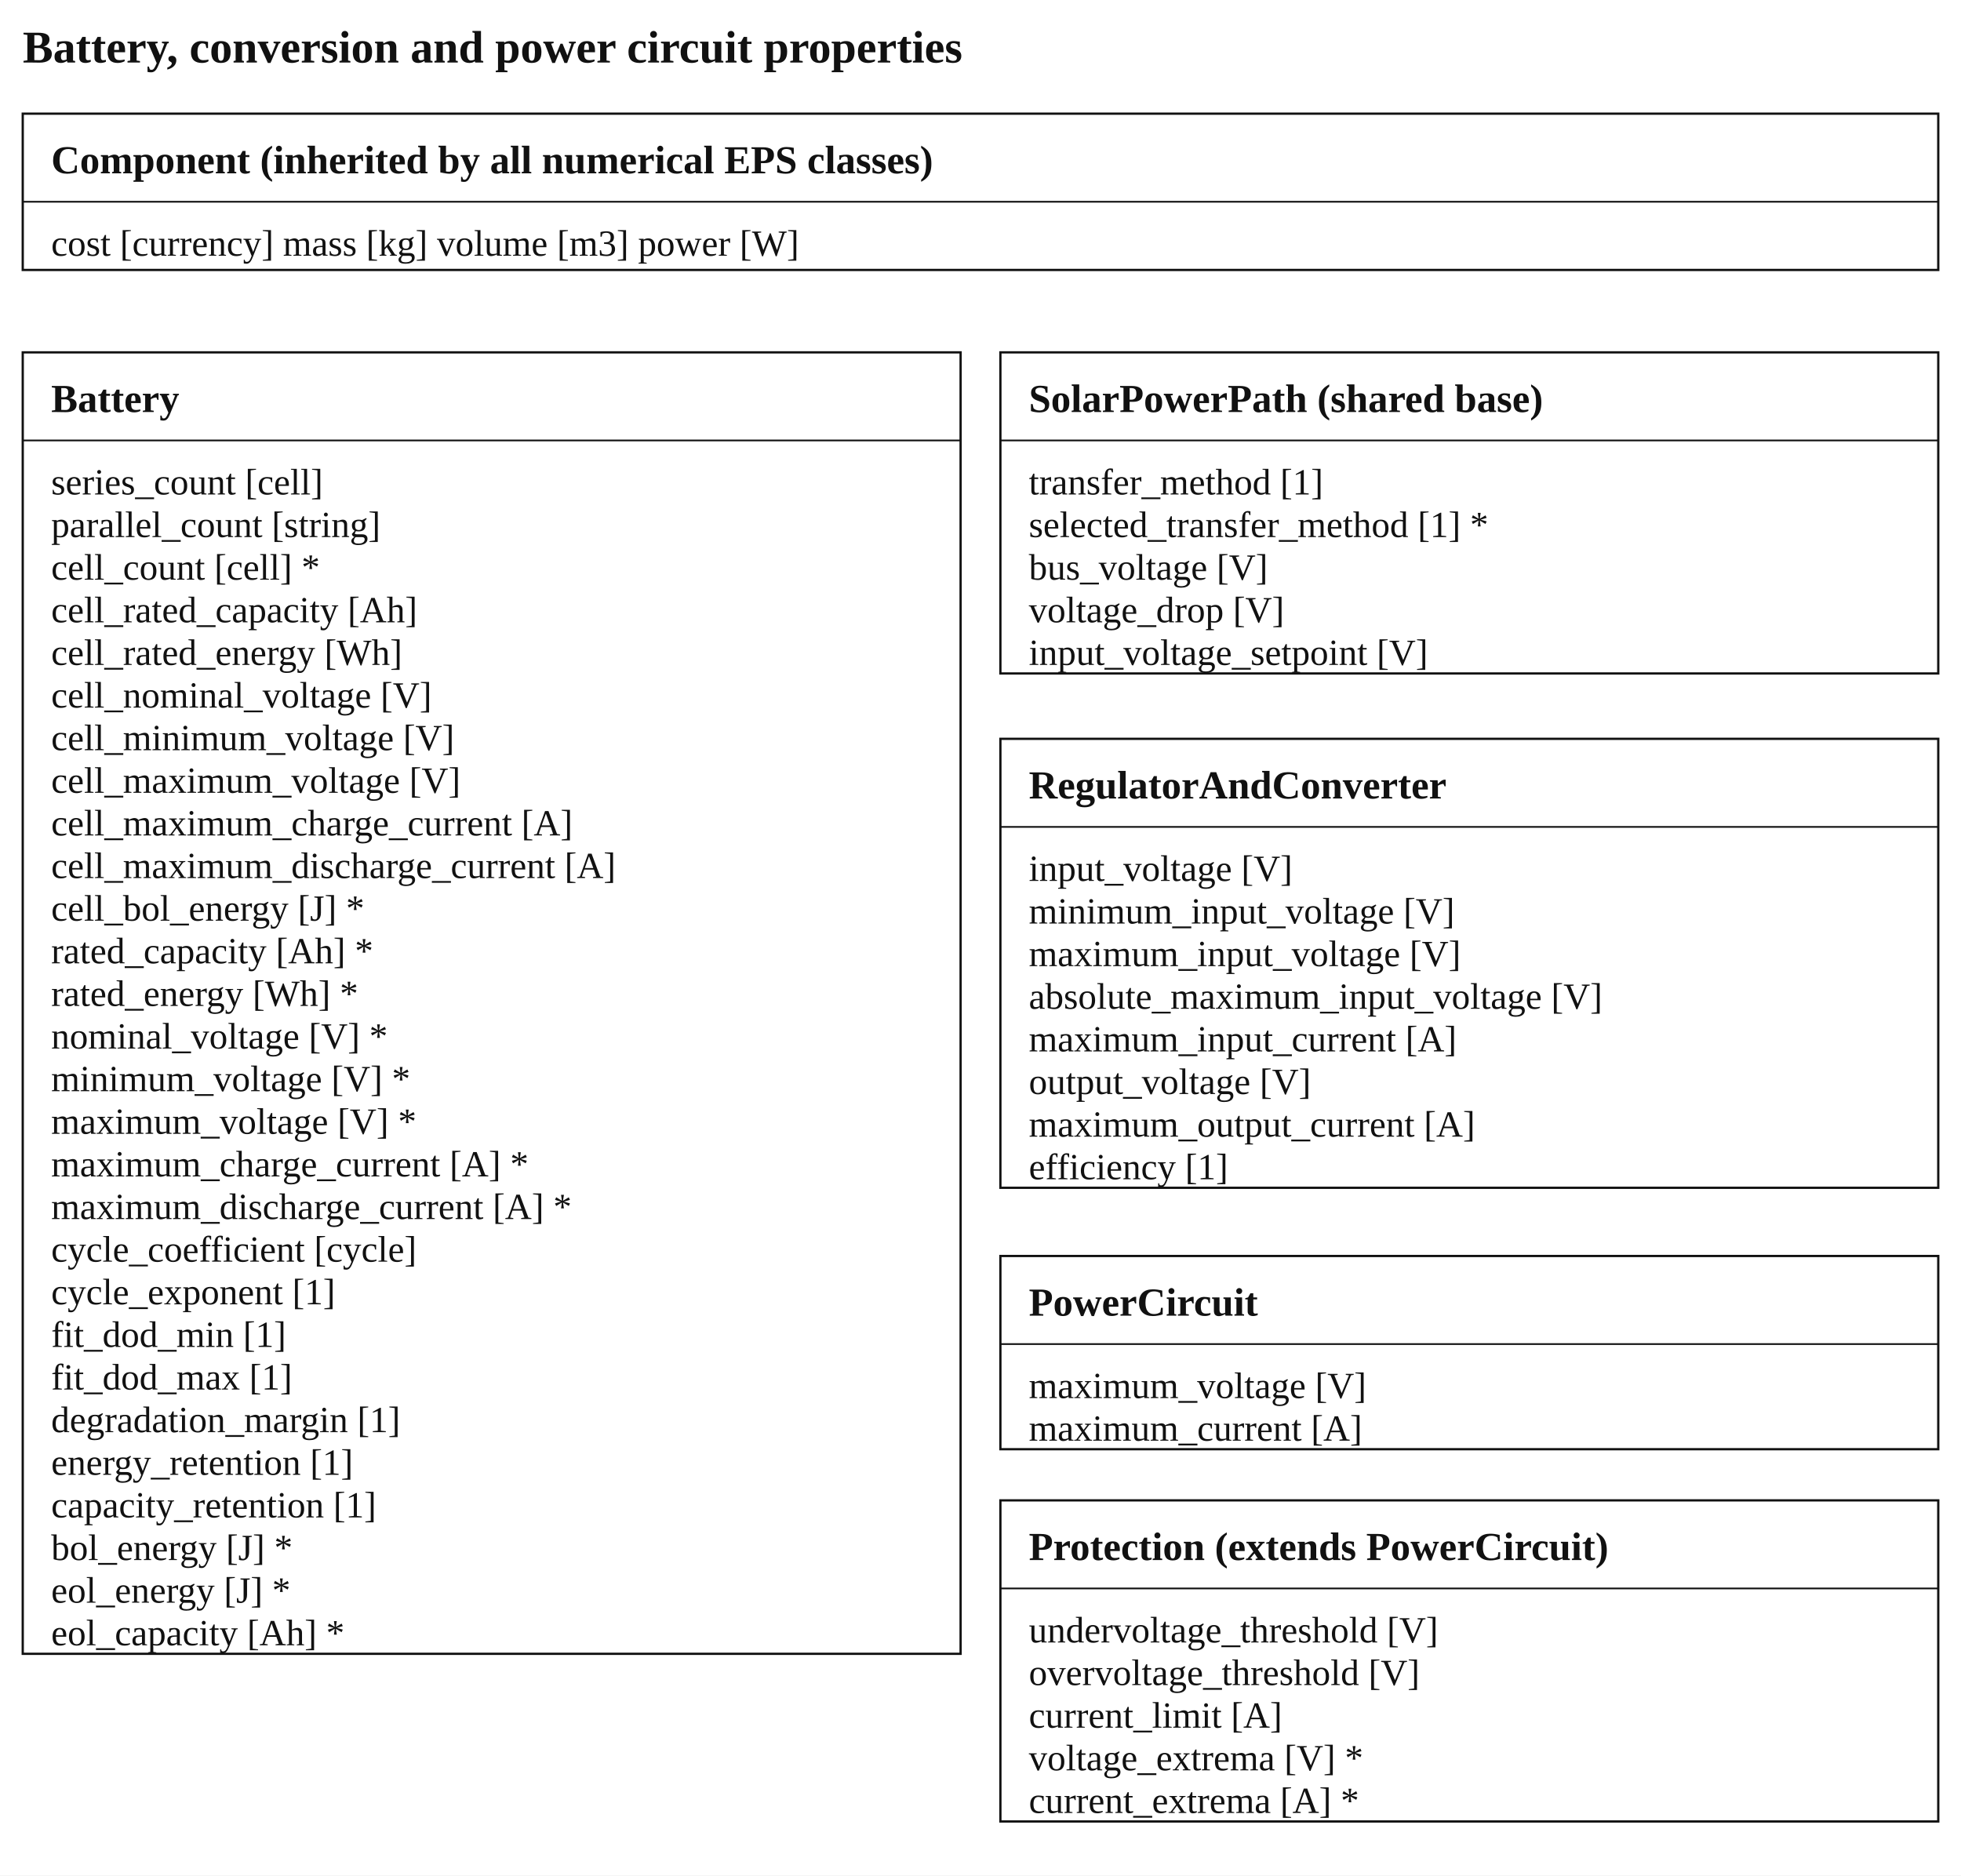
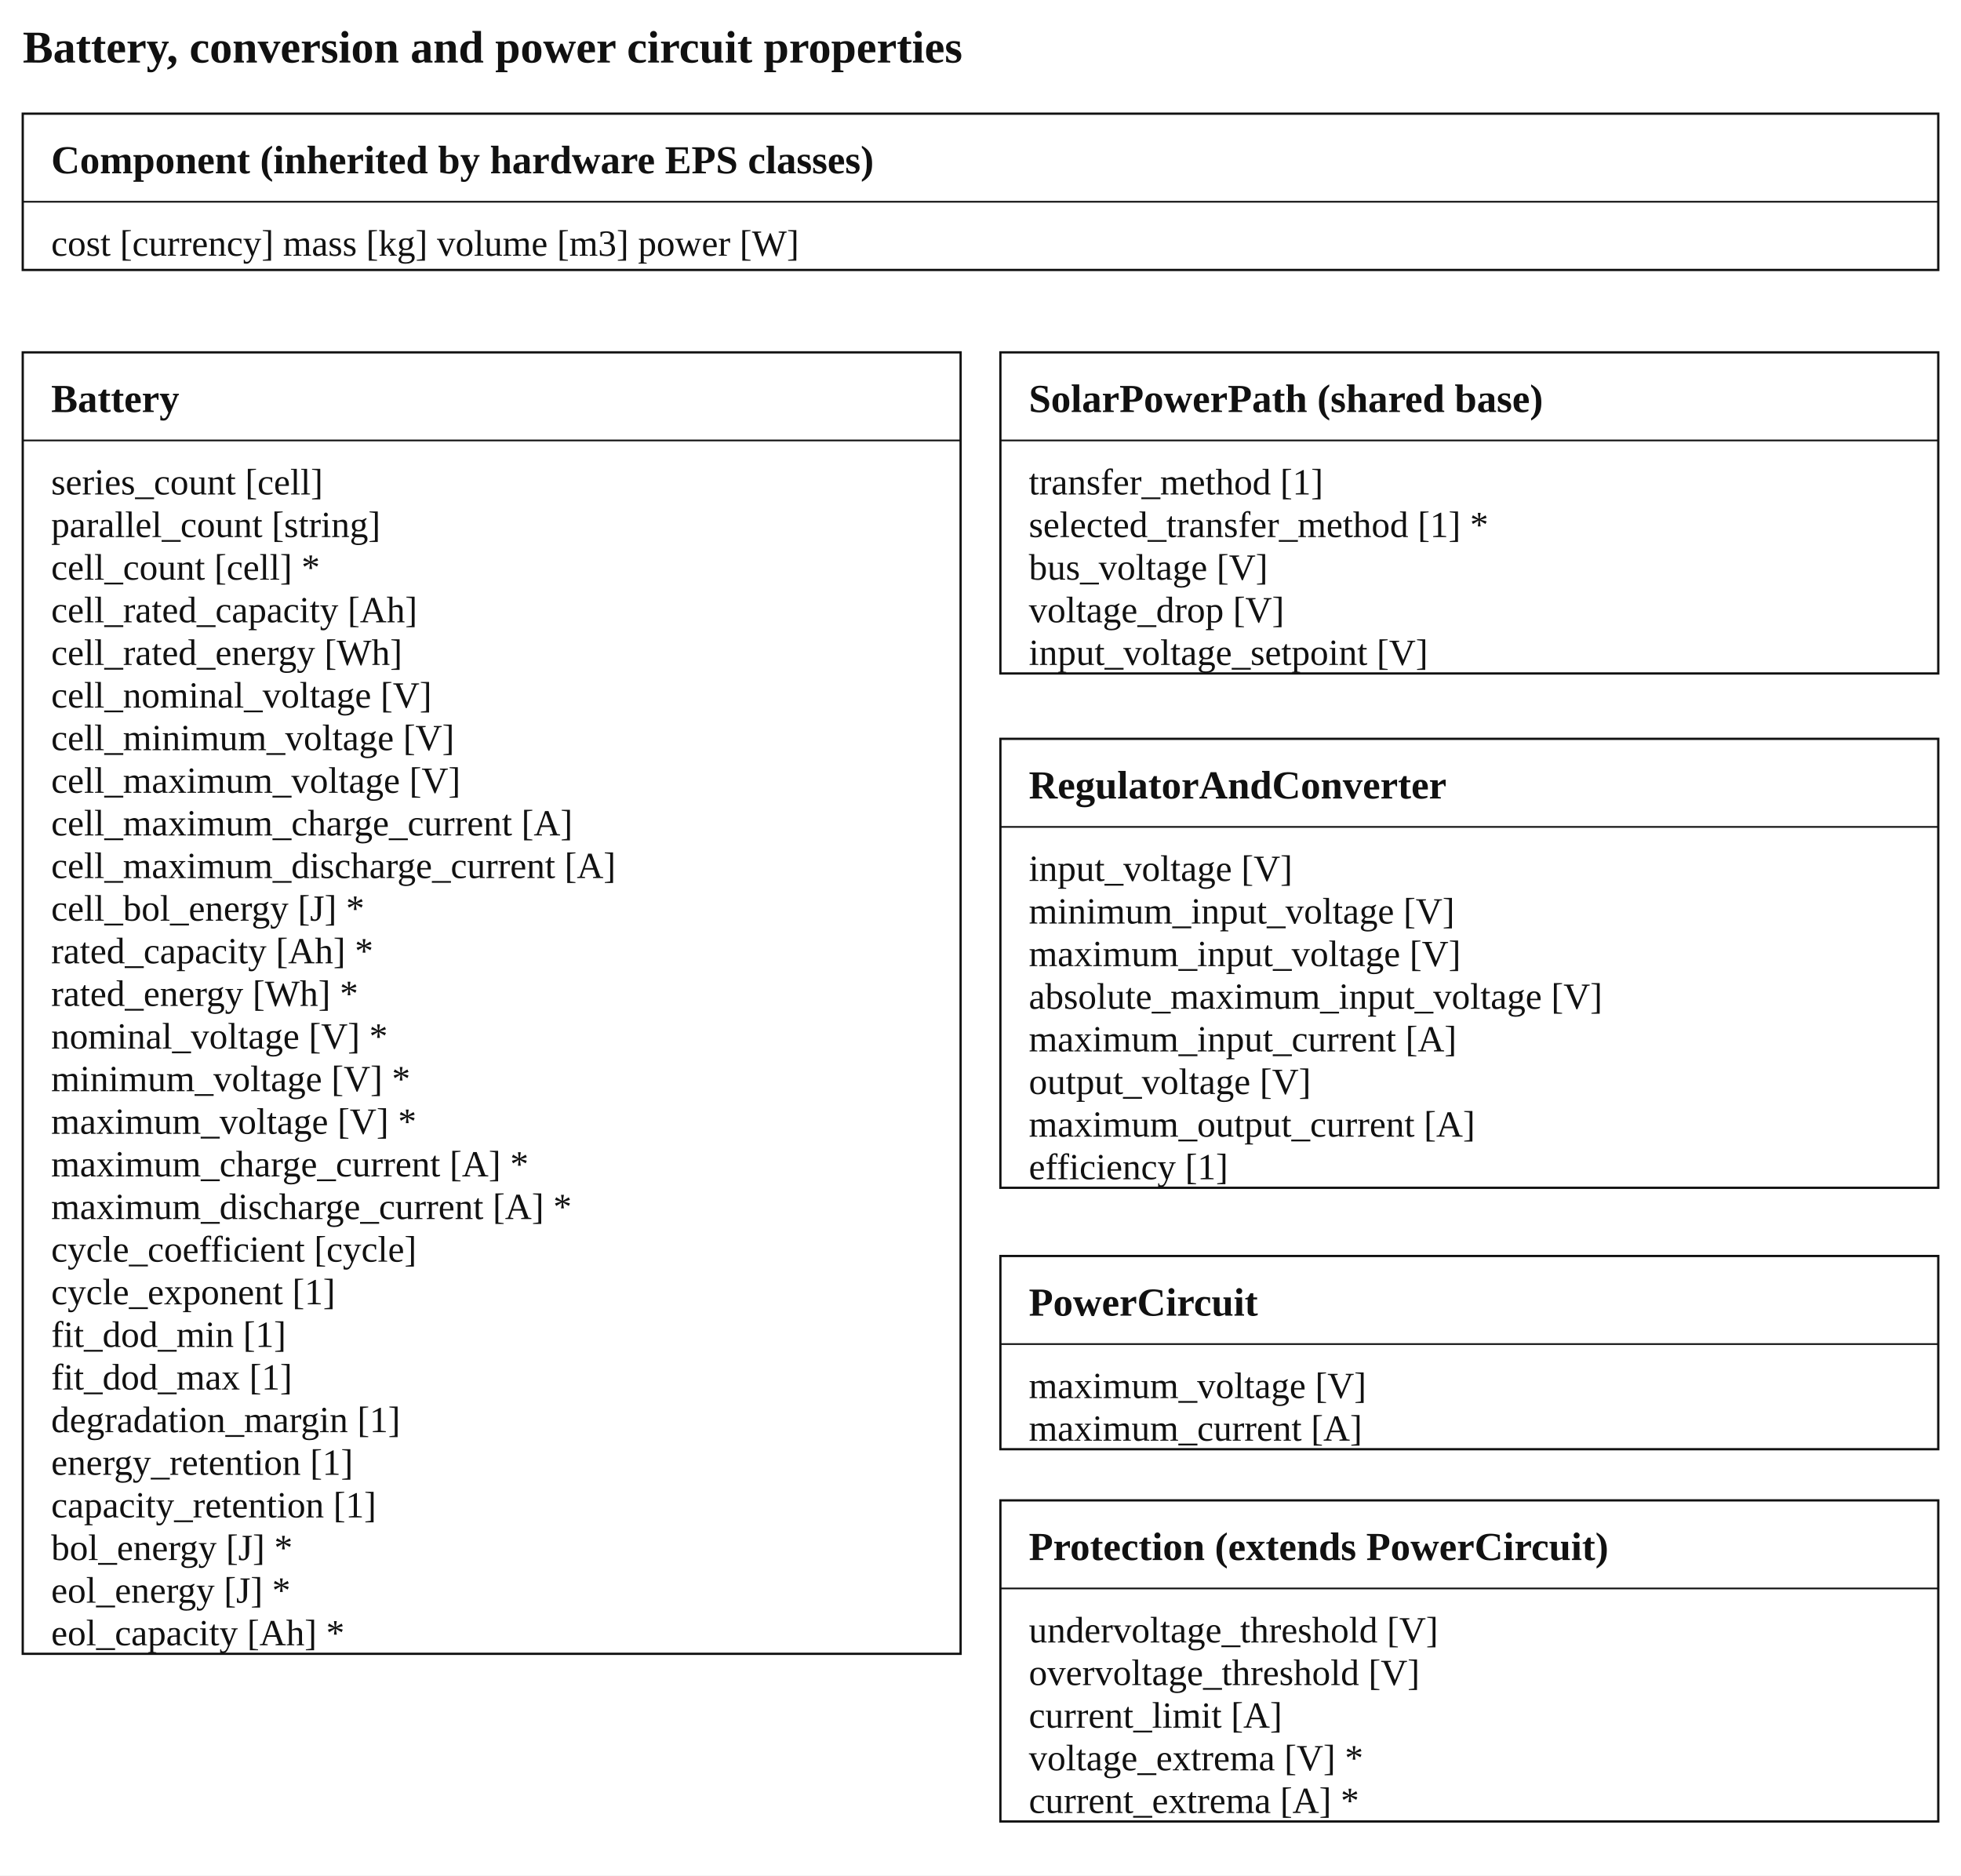
<svg xmlns="http://www.w3.org/2000/svg" width="690pt" height="660pt" viewBox="0 0 690 660" role="img" aria-label="Battery, conversion and power circuit properties">
  <rect x="0" y="0" width="690" height="660" fill="white" stroke="none" stroke-width=".8" />
  <defs>
    <marker id="arrow" viewBox="0 0 12 9" refX="12" refY="4.5" markerWidth="12" markerHeight="9" markerUnits="userSpaceOnUse" orient="auto" overflow="visible">
      <path d="M0 0 L12 4.5 L0 9 Z" fill="#111111" />
    </marker>
  </defs>
  <text x="8" y="22" font-family="Times New Roman, Times, serif" font-size="16" font-weight="bold" text-anchor="start" fill="#111111">Battery, conversion and power circuit properties</text>
-   <g data-card="Component (inherited by all numerical EPS classes)">
+   <g data-card="Component (inherited by hardware EPS classes)">
    <rect x="8" y="40" width="674" height="55" fill="white" stroke="#111111" stroke-width=".8" />
-     <text x="18" y="61" font-family="Times New Roman, Times, serif" font-size="14" font-weight="bold" text-anchor="start" fill="#111111">Component (inherited by all numerical EPS classes)</text>
+     <text x="18" y="61" font-family="Times New Roman, Times, serif" font-size="14" font-weight="bold" text-anchor="start" fill="#111111">Component (inherited by hardware EPS classes)</text>
    <path d="M8 71 H682" stroke="#111111" stroke-width=".6" />
    <text x="18" y="90" font-family="Times New Roman, Times, serif" font-size="13" font-weight="normal" text-anchor="start" fill="#111111">cost [currency]    mass [kg]    volume [m3]    power [W]</text>
  </g>
  <g data-card="Battery">
    <rect x="8" y="124" width="330" height="458" fill="white" stroke="#111111" stroke-width=".8" />
    <text x="18" y="145" font-family="Times New Roman, Times, serif" font-size="14" font-weight="bold" text-anchor="start" fill="#111111">Battery</text>
    <path d="M8 155 H338" stroke="#111111" stroke-width=".6" />
    <text x="18" y="174" font-family="Times New Roman, Times, serif" font-size="13" font-weight="normal" text-anchor="start" fill="#111111">series_count [cell]</text>
    <text x="18" y="189" font-family="Times New Roman, Times, serif" font-size="13" font-weight="normal" text-anchor="start" fill="#111111">parallel_count [string]</text>
    <text x="18" y="204" font-family="Times New Roman, Times, serif" font-size="13" font-weight="normal" text-anchor="start" fill="#111111">cell_count [cell] *</text>
    <text x="18" y="219" font-family="Times New Roman, Times, serif" font-size="13" font-weight="normal" text-anchor="start" fill="#111111">cell_rated_capacity [Ah]</text>
    <text x="18" y="234" font-family="Times New Roman, Times, serif" font-size="13" font-weight="normal" text-anchor="start" fill="#111111">cell_rated_energy [Wh]</text>
    <text x="18" y="249" font-family="Times New Roman, Times, serif" font-size="13" font-weight="normal" text-anchor="start" fill="#111111">cell_nominal_voltage [V]</text>
    <text x="18" y="264" font-family="Times New Roman, Times, serif" font-size="13" font-weight="normal" text-anchor="start" fill="#111111">cell_minimum_voltage [V]</text>
    <text x="18" y="279" font-family="Times New Roman, Times, serif" font-size="13" font-weight="normal" text-anchor="start" fill="#111111">cell_maximum_voltage [V]</text>
    <text x="18" y="294" font-family="Times New Roman, Times, serif" font-size="13" font-weight="normal" text-anchor="start" fill="#111111">cell_maximum_charge_current [A]</text>
    <text x="18" y="309" font-family="Times New Roman, Times, serif" font-size="13" font-weight="normal" text-anchor="start" fill="#111111">cell_maximum_discharge_current [A]</text>
    <text x="18" y="324" font-family="Times New Roman, Times, serif" font-size="13" font-weight="normal" text-anchor="start" fill="#111111">cell_bol_energy [J] *</text>
    <text x="18" y="339" font-family="Times New Roman, Times, serif" font-size="13" font-weight="normal" text-anchor="start" fill="#111111">rated_capacity [Ah] *</text>
    <text x="18" y="354" font-family="Times New Roman, Times, serif" font-size="13" font-weight="normal" text-anchor="start" fill="#111111">rated_energy [Wh] *</text>
    <text x="18" y="369" font-family="Times New Roman, Times, serif" font-size="13" font-weight="normal" text-anchor="start" fill="#111111">nominal_voltage [V] *</text>
    <text x="18" y="384" font-family="Times New Roman, Times, serif" font-size="13" font-weight="normal" text-anchor="start" fill="#111111">minimum_voltage [V] *</text>
    <text x="18" y="399" font-family="Times New Roman, Times, serif" font-size="13" font-weight="normal" text-anchor="start" fill="#111111">maximum_voltage [V] *</text>
    <text x="18" y="414" font-family="Times New Roman, Times, serif" font-size="13" font-weight="normal" text-anchor="start" fill="#111111">maximum_charge_current [A] *</text>
    <text x="18" y="429" font-family="Times New Roman, Times, serif" font-size="13" font-weight="normal" text-anchor="start" fill="#111111">maximum_discharge_current [A] *</text>
    <text x="18" y="444" font-family="Times New Roman, Times, serif" font-size="13" font-weight="normal" text-anchor="start" fill="#111111">cycle_coefficient [cycle]</text>
    <text x="18" y="459" font-family="Times New Roman, Times, serif" font-size="13" font-weight="normal" text-anchor="start" fill="#111111">cycle_exponent [1]</text>
    <text x="18" y="474" font-family="Times New Roman, Times, serif" font-size="13" font-weight="normal" text-anchor="start" fill="#111111">fit_dod_min [1]</text>
    <text x="18" y="489" font-family="Times New Roman, Times, serif" font-size="13" font-weight="normal" text-anchor="start" fill="#111111">fit_dod_max [1]</text>
    <text x="18" y="504" font-family="Times New Roman, Times, serif" font-size="13" font-weight="normal" text-anchor="start" fill="#111111">degradation_margin [1]</text>
    <text x="18" y="519" font-family="Times New Roman, Times, serif" font-size="13" font-weight="normal" text-anchor="start" fill="#111111">energy_retention [1]</text>
    <text x="18" y="534" font-family="Times New Roman, Times, serif" font-size="13" font-weight="normal" text-anchor="start" fill="#111111">capacity_retention [1]</text>
    <text x="18" y="549" font-family="Times New Roman, Times, serif" font-size="13" font-weight="normal" text-anchor="start" fill="#111111">bol_energy [J] *</text>
    <text x="18" y="564" font-family="Times New Roman, Times, serif" font-size="13" font-weight="normal" text-anchor="start" fill="#111111">eol_energy [J] *</text>
    <text x="18" y="579" font-family="Times New Roman, Times, serif" font-size="13" font-weight="normal" text-anchor="start" fill="#111111">eol_capacity [Ah] *</text>
  </g>
  <g data-card="SolarPowerPath (shared base)">
    <rect x="352" y="124" width="330" height="113" fill="white" stroke="#111111" stroke-width=".8" />
    <text x="362" y="145" font-family="Times New Roman, Times, serif" font-size="14" font-weight="bold" text-anchor="start" fill="#111111">SolarPowerPath (shared base)</text>
    <path d="M352 155 H682" stroke="#111111" stroke-width=".6" />
    <text x="362" y="174" font-family="Times New Roman, Times, serif" font-size="13" font-weight="normal" text-anchor="start" fill="#111111">transfer_method [1]</text>
    <text x="362" y="189" font-family="Times New Roman, Times, serif" font-size="13" font-weight="normal" text-anchor="start" fill="#111111">selected_transfer_method [1] *</text>
    <text x="362" y="204" font-family="Times New Roman, Times, serif" font-size="13" font-weight="normal" text-anchor="start" fill="#111111">bus_voltage [V]</text>
    <text x="362" y="219" font-family="Times New Roman, Times, serif" font-size="13" font-weight="normal" text-anchor="start" fill="#111111">voltage_drop [V]</text>
    <text x="362" y="234" font-family="Times New Roman, Times, serif" font-size="13" font-weight="normal" text-anchor="start" fill="#111111">input_voltage_setpoint [V]</text>
  </g>
  <g data-card="RegulatorAndConverter">
    <rect x="352" y="260" width="330" height="158" fill="white" stroke="#111111" stroke-width=".8" />
    <text x="362" y="281" font-family="Times New Roman, Times, serif" font-size="14" font-weight="bold" text-anchor="start" fill="#111111">RegulatorAndConverter</text>
    <path d="M352 291 H682" stroke="#111111" stroke-width=".6" />
    <text x="362" y="310" font-family="Times New Roman, Times, serif" font-size="13" font-weight="normal" text-anchor="start" fill="#111111">input_voltage [V]</text>
    <text x="362" y="325" font-family="Times New Roman, Times, serif" font-size="13" font-weight="normal" text-anchor="start" fill="#111111">minimum_input_voltage [V]</text>
    <text x="362" y="340" font-family="Times New Roman, Times, serif" font-size="13" font-weight="normal" text-anchor="start" fill="#111111">maximum_input_voltage [V]</text>
    <text x="362" y="355" font-family="Times New Roman, Times, serif" font-size="13" font-weight="normal" text-anchor="start" fill="#111111">absolute_maximum_input_voltage [V]</text>
    <text x="362" y="370" font-family="Times New Roman, Times, serif" font-size="13" font-weight="normal" text-anchor="start" fill="#111111">maximum_input_current [A]</text>
    <text x="362" y="385" font-family="Times New Roman, Times, serif" font-size="13" font-weight="normal" text-anchor="start" fill="#111111">output_voltage [V]</text>
    <text x="362" y="400" font-family="Times New Roman, Times, serif" font-size="13" font-weight="normal" text-anchor="start" fill="#111111">maximum_output_current [A]</text>
    <text x="362" y="415" font-family="Times New Roman, Times, serif" font-size="13" font-weight="normal" text-anchor="start" fill="#111111">efficiency [1]</text>
  </g>
  <g data-card="PowerCircuit">
    <rect x="352" y="442" width="330" height="68" fill="white" stroke="#111111" stroke-width=".8" />
    <text x="362" y="463" font-family="Times New Roman, Times, serif" font-size="14" font-weight="bold" text-anchor="start" fill="#111111">PowerCircuit</text>
    <path d="M352 473 H682" stroke="#111111" stroke-width=".6" />
    <text x="362" y="492" font-family="Times New Roman, Times, serif" font-size="13" font-weight="normal" text-anchor="start" fill="#111111">maximum_voltage [V]</text>
    <text x="362" y="507" font-family="Times New Roman, Times, serif" font-size="13" font-weight="normal" text-anchor="start" fill="#111111">maximum_current [A]</text>
  </g>
  <g data-card="Protection (extends PowerCircuit)">
    <rect x="352" y="528" width="330" height="113" fill="white" stroke="#111111" stroke-width=".8" />
    <text x="362" y="549" font-family="Times New Roman, Times, serif" font-size="14" font-weight="bold" text-anchor="start" fill="#111111">Protection (extends PowerCircuit)</text>
    <path d="M352 559 H682" stroke="#111111" stroke-width=".6" />
    <text x="362" y="578" font-family="Times New Roman, Times, serif" font-size="13" font-weight="normal" text-anchor="start" fill="#111111">undervoltage_threshold [V]</text>
    <text x="362" y="593" font-family="Times New Roman, Times, serif" font-size="13" font-weight="normal" text-anchor="start" fill="#111111">overvoltage_threshold [V]</text>
    <text x="362" y="608" font-family="Times New Roman, Times, serif" font-size="13" font-weight="normal" text-anchor="start" fill="#111111">current_limit [A]</text>
    <text x="362" y="623" font-family="Times New Roman, Times, serif" font-size="13" font-weight="normal" text-anchor="start" fill="#111111">voltage_extrema [V] *</text>
    <text x="362" y="638" font-family="Times New Roman, Times, serif" font-size="13" font-weight="normal" text-anchor="start" fill="#111111">current_extrema [A] *</text>
  </g>
  <g data-layer="arrowheads" pointer-events="none" />
</svg>
